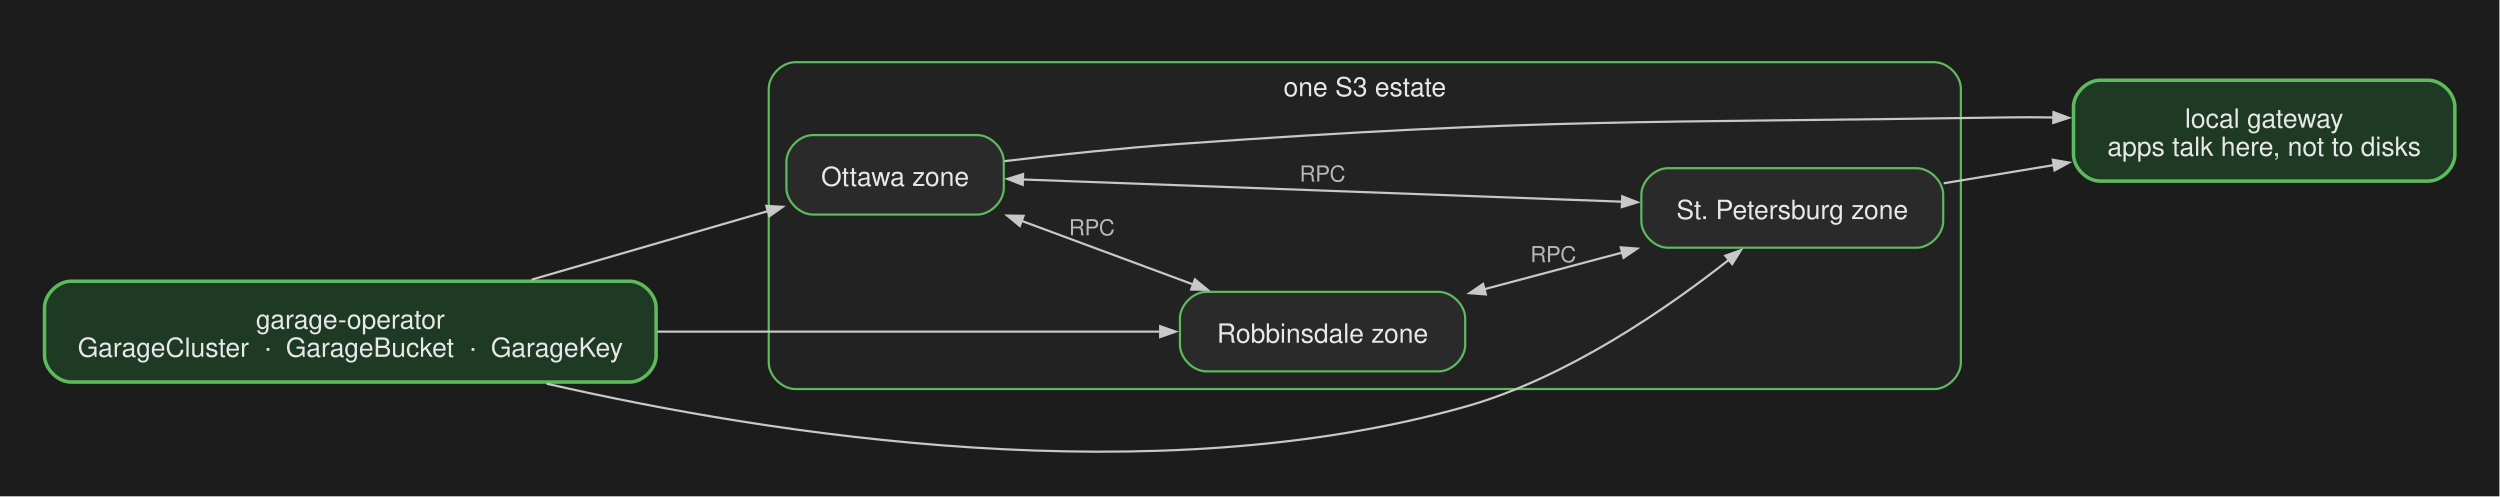
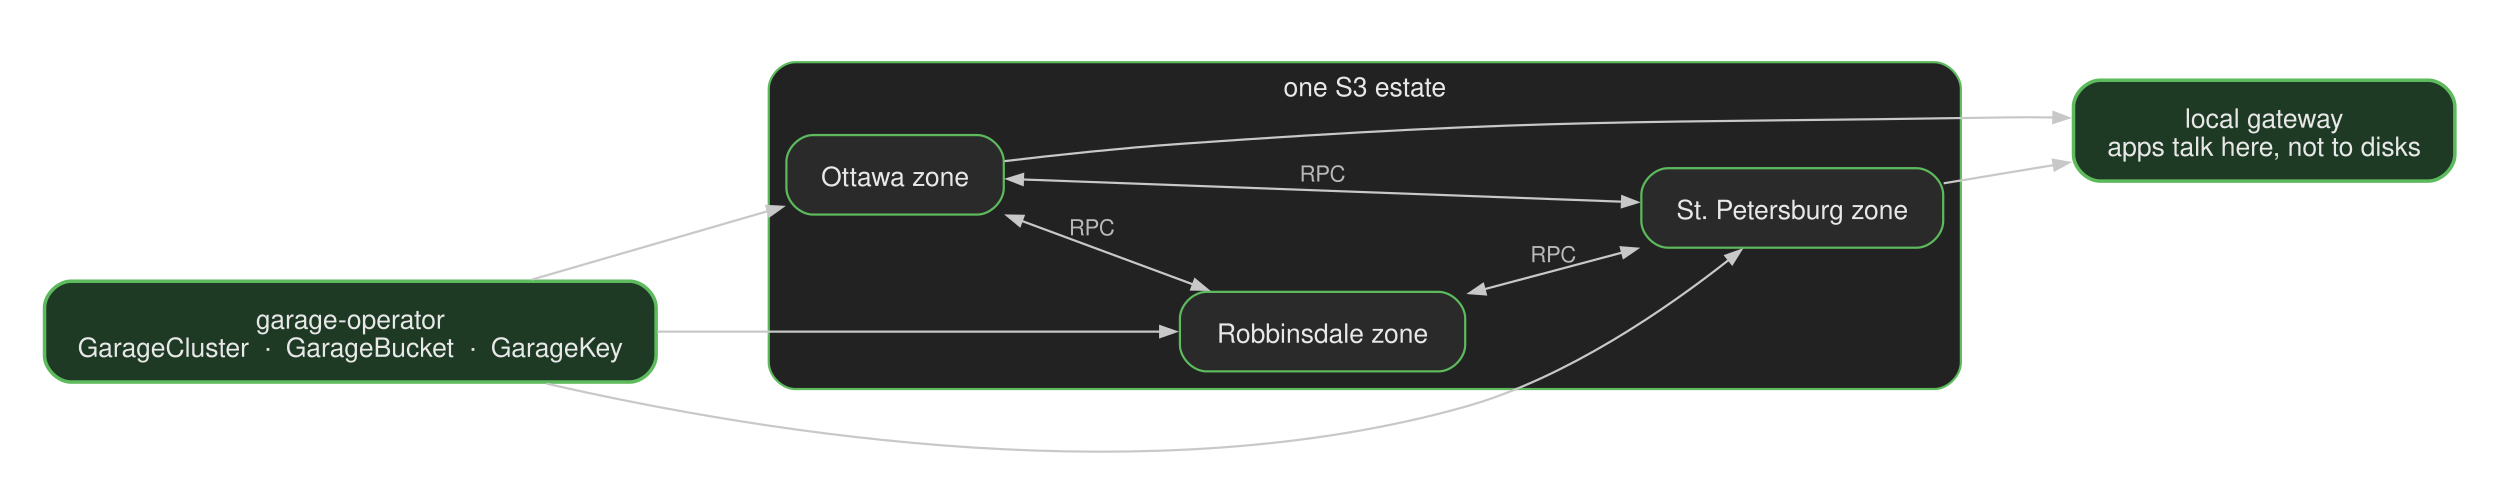
<svg xmlns="http://www.w3.org/2000/svg" width="1132pt" height="225pt" viewBox="0.00 0.00 1132.00 225.00">
  <g id="graph0" class="graph" transform="scale(1 1) rotate(0) translate(20.16 204.57)">
-     <polygon fill="#1c1c1c" stroke="none" points="-20.16,20.16 -20.16,-204.57 1111.56,-204.57 1111.56,20.16 -20.16,20.16" />
    <g id="clust1" class="cluster">
      <path fill="#222222" stroke="#5dba5d" d="M339.93,-28.41C339.93,-28.41 855.72,-28.41 855.72,-28.41 861.72,-28.41 867.72,-34.41 867.72,-40.41 867.72,-40.41 867.72,-164.41 867.72,-164.41 867.72,-170.41 861.72,-176.41 855.72,-176.41 855.72,-176.41 339.93,-176.41 339.93,-176.41 333.93,-176.41 327.93,-170.41 327.93,-164.41 327.93,-164.41 327.93,-40.41 327.93,-40.41 327.93,-34.41 333.93,-28.41 339.93,-28.41" />
      <text xml:space="preserve" text-anchor="middle" x="597.83" y="-161.01" font-family="Helvetica,sans-Serif" font-size="12.00" fill="#e8e8e8">one S3 estate</text>
    </g>
    <g id="node1" class="node">
      <path fill="#1e3a24" stroke="#5dba5d" stroke-width="1.6" d="M264.93,-77.24C264.93,-77.24 12,-77.24 12,-77.24 6,-77.24 0,-71.24 0,-65.24 0,-65.24 0,-43.58 0,-43.58 0,-37.58 6,-31.58 12,-31.58 12,-31.58 264.93,-31.58 264.93,-31.58 270.93,-31.58 276.93,-37.58 276.93,-43.58 276.93,-43.58 276.93,-65.24 276.93,-65.24 276.93,-71.24 270.93,-77.24 264.93,-77.24" />
      <text xml:space="preserve" text-anchor="middle" x="138.46" y="-55.76" font-family="Helvetica,sans-Serif" font-size="12.00" fill="#e8e8e8">garage-operator</text>
      <text xml:space="preserve" text-anchor="middle" x="138.46" y="-43.01" font-family="Helvetica,sans-Serif" font-size="12.00" fill="#e8e8e8">GarageCluster  ·  GarageBucket  ·  GarageKey</text>
    </g>
    <g id="node2" class="node">
      <path fill="#2a2a2a" stroke="#5dba5d" d="M422.36,-143.41C422.36,-143.41 347.93,-143.41 347.93,-143.41 341.93,-143.41 335.93,-137.41 335.93,-131.41 335.93,-131.41 335.93,-119.41 335.93,-119.41 335.93,-113.41 341.93,-107.41 347.93,-107.41 347.93,-107.41 422.36,-107.41 422.36,-107.41 428.36,-107.41 434.36,-113.41 434.36,-119.41 434.36,-119.41 434.36,-131.41 434.36,-131.41 434.36,-137.41 428.36,-143.41 422.36,-143.41" />
      <text xml:space="preserve" text-anchor="middle" x="385.14" y="-120.39" font-family="Helvetica,sans-Serif" font-size="12.00" fill="#e8e8e8">Ottawa zone</text>
    </g>
    <g id="edge4" class="edge">
      <path fill="none" stroke="#c8c8c8" d="M220.6,-77.96C255.74,-88.15 296.01,-99.84 327.8,-109.06" />
      <polygon fill="#c8c8c8" stroke="#c8c8c8" points="326.83,-111.33 334.24,-110.93 328.2,-106.63 326.83,-111.33" />
    </g>
    <g id="node3" class="node">
      <path fill="#2a2a2a" stroke="#5dba5d" d="M631.29,-72.41C631.29,-72.41 526.11,-72.41 526.11,-72.41 520.11,-72.41 514.11,-66.41 514.11,-60.41 514.11,-60.41 514.11,-48.41 514.11,-48.41 514.11,-42.41 520.11,-36.41 526.11,-36.41 526.11,-36.41 631.29,-36.41 631.29,-36.41 637.29,-36.41 643.29,-42.41 643.29,-48.41 643.29,-48.41 643.29,-60.41 643.29,-60.41 643.29,-66.41 637.29,-72.41 631.29,-72.41" />
      <text xml:space="preserve" text-anchor="middle" x="578.7" y="-49.39" font-family="Helvetica,sans-Serif" font-size="12.00" fill="#e8e8e8">Robbinsdale zone</text>
    </g>
    <g id="edge5" class="edge">
      <path fill="none" stroke="#c8c8c8" d="M277.52,-54.41C353.16,-54.41 443.79,-54.41 505.54,-54.41" />
      <polygon fill="#c8c8c8" stroke="#c8c8c8" points="505.17,-56.86 512.17,-54.41 505.17,-51.96 505.17,-56.86" />
    </g>
    <g id="node4" class="node">
      <path fill="#2a2a2a" stroke="#5dba5d" d="M847.72,-128.41C847.72,-128.41 735.04,-128.41 735.04,-128.41 729.04,-128.41 723.04,-122.41 723.04,-116.41 723.04,-116.41 723.04,-104.41 723.04,-104.41 723.04,-98.41 729.04,-92.41 735.04,-92.41 735.04,-92.41 847.72,-92.41 847.72,-92.41 853.72,-92.41 859.72,-98.41 859.72,-104.41 859.72,-104.41 859.72,-116.41 859.72,-116.41 859.72,-122.41 853.72,-128.41 847.72,-128.41" />
      <text xml:space="preserve" text-anchor="middle" x="791.38" y="-105.39" font-family="Helvetica,sans-Serif" font-size="12.00" fill="#e8e8e8">St. Petersburg zone</text>
    </g>
    <g id="edge6" class="edge">
      <path fill="none" stroke="#c8c8c8" d="M227.34,-30.86C329.36,-7.52 501.73,19.46 643.29,-20.41 689.18,-33.34 734.89,-65 762.89,-87.1" />
      <polygon fill="#c8c8c8" stroke="#c8c8c8" points="761.1,-88.8 768.09,-91.27 764.16,-84.98 761.1,-88.8" />
    </g>
    <g id="edge1" class="edge">
      <path fill="none" stroke="#c8c8c8" d="M442.36,-104.58C466.86,-95.5 495.55,-84.86 520.19,-75.73" />
      <polygon fill="#c8c8c8" stroke="#c8c8c8" points="441.61,-102.24 435.9,-106.97 443.32,-106.84 441.61,-102.24" />
      <polygon fill="#c8c8c8" stroke="#c8c8c8" points="520.91,-78.08 526.62,-73.35 519.21,-73.48 520.91,-78.08" />
      <text xml:space="preserve" text-anchor="middle" x="474.24" y="-98.02" font-family="Helvetica,sans-Serif" font-size="10.00" fill="#b8b8b8">RPC</text>
    </g>
    <g id="edge2" class="edge">
      <path fill="none" stroke="#c8c8c8" d="M442.75,-123.31C513.64,-120.68 635.36,-116.17 714.34,-113.24" />
      <polygon fill="#c8c8c8" stroke="#c8c8c8" points="442.92,-120.86 436.02,-123.56 443.1,-125.75 442.92,-120.86" />
      <polygon fill="#c8c8c8" stroke="#c8c8c8" points="714.38,-115.69 721.28,-112.98 714.2,-110.79 714.38,-115.69" />
      <text xml:space="preserve" text-anchor="middle" x="578.7" y="-122.36" font-family="Helvetica,sans-Serif" font-size="10.00" fill="#b8b8b8">RPC</text>
    </g>
    <g id="node5" class="node">
      <path fill="#1e3a24" stroke="#5dba5d" stroke-width="1.6" d="M1079.4,-168.24C1079.4,-168.24 930.72,-168.24 930.72,-168.24 924.72,-168.24 918.72,-162.24 918.72,-156.24 918.72,-156.24 918.72,-134.58 918.72,-134.58 918.72,-128.58 924.72,-122.58 930.72,-122.58 930.72,-122.58 1079.4,-122.58 1079.4,-122.58 1085.4,-122.58 1091.4,-128.58 1091.4,-134.58 1091.4,-134.58 1091.4,-156.24 1091.4,-156.24 1091.4,-162.24 1085.4,-168.24 1079.4,-168.24" />
      <text xml:space="preserve" text-anchor="middle" x="1005.06" y="-146.76" font-family="Helvetica,sans-Serif" font-size="12.00" fill="#e8e8e8">local gateway</text>
      <text xml:space="preserve" text-anchor="middle" x="1005.06" y="-134.01" font-family="Helvetica,sans-Serif" font-size="12.00" fill="#e8e8e8">apps talk here, not to disks</text>
    </g>
    <g id="edge7" class="edge">
      <path fill="none" stroke="#c8c8c8" d="M434.68,-131.61C458.56,-134.44 487.8,-137.56 514.11,-139.41 680.27,-151.15 722.16,-148.75 888.72,-151.41 895.56,-151.52 902.64,-151.5 909.75,-151.37" />
      <polygon fill="#c8c8c8" stroke="#c8c8c8" points="909.66,-153.82 916.6,-151.21 909.54,-148.92 909.66,-153.82" />
    </g>
    <g id="edge3" class="edge">
      <path fill="none" stroke="#c8c8c8" d="M651.77,-73.57C672.02,-78.95 694.09,-84.82 714.54,-90.26" />
      <polygon fill="#c8c8c8" stroke="#c8c8c8" points="652.63,-71.26 645.23,-71.83 651.37,-76 652.63,-71.26" />
      <polygon fill="#c8c8c8" stroke="#c8c8c8" points="713.74,-92.58 721.13,-92.01 715,-87.84 713.74,-92.58" />
      <text xml:space="preserve" text-anchor="middle" x="683.17" y="-85.84" font-family="Helvetica,sans-Serif" font-size="10.00" fill="#b8b8b8">RPC</text>
    </g>
    <g id="edge8" class="edge">
      <path fill="none" stroke="#c8c8c8" d="M859.94,-121.58C875.85,-124.21 893.09,-127.07 909.93,-129.85" />
      <polygon fill="#c8c8c8" stroke="#c8c8c8" points="909.36,-132.24 916.67,-130.96 910.16,-127.4 909.36,-132.24" />
    </g>
  </g>
</svg>
